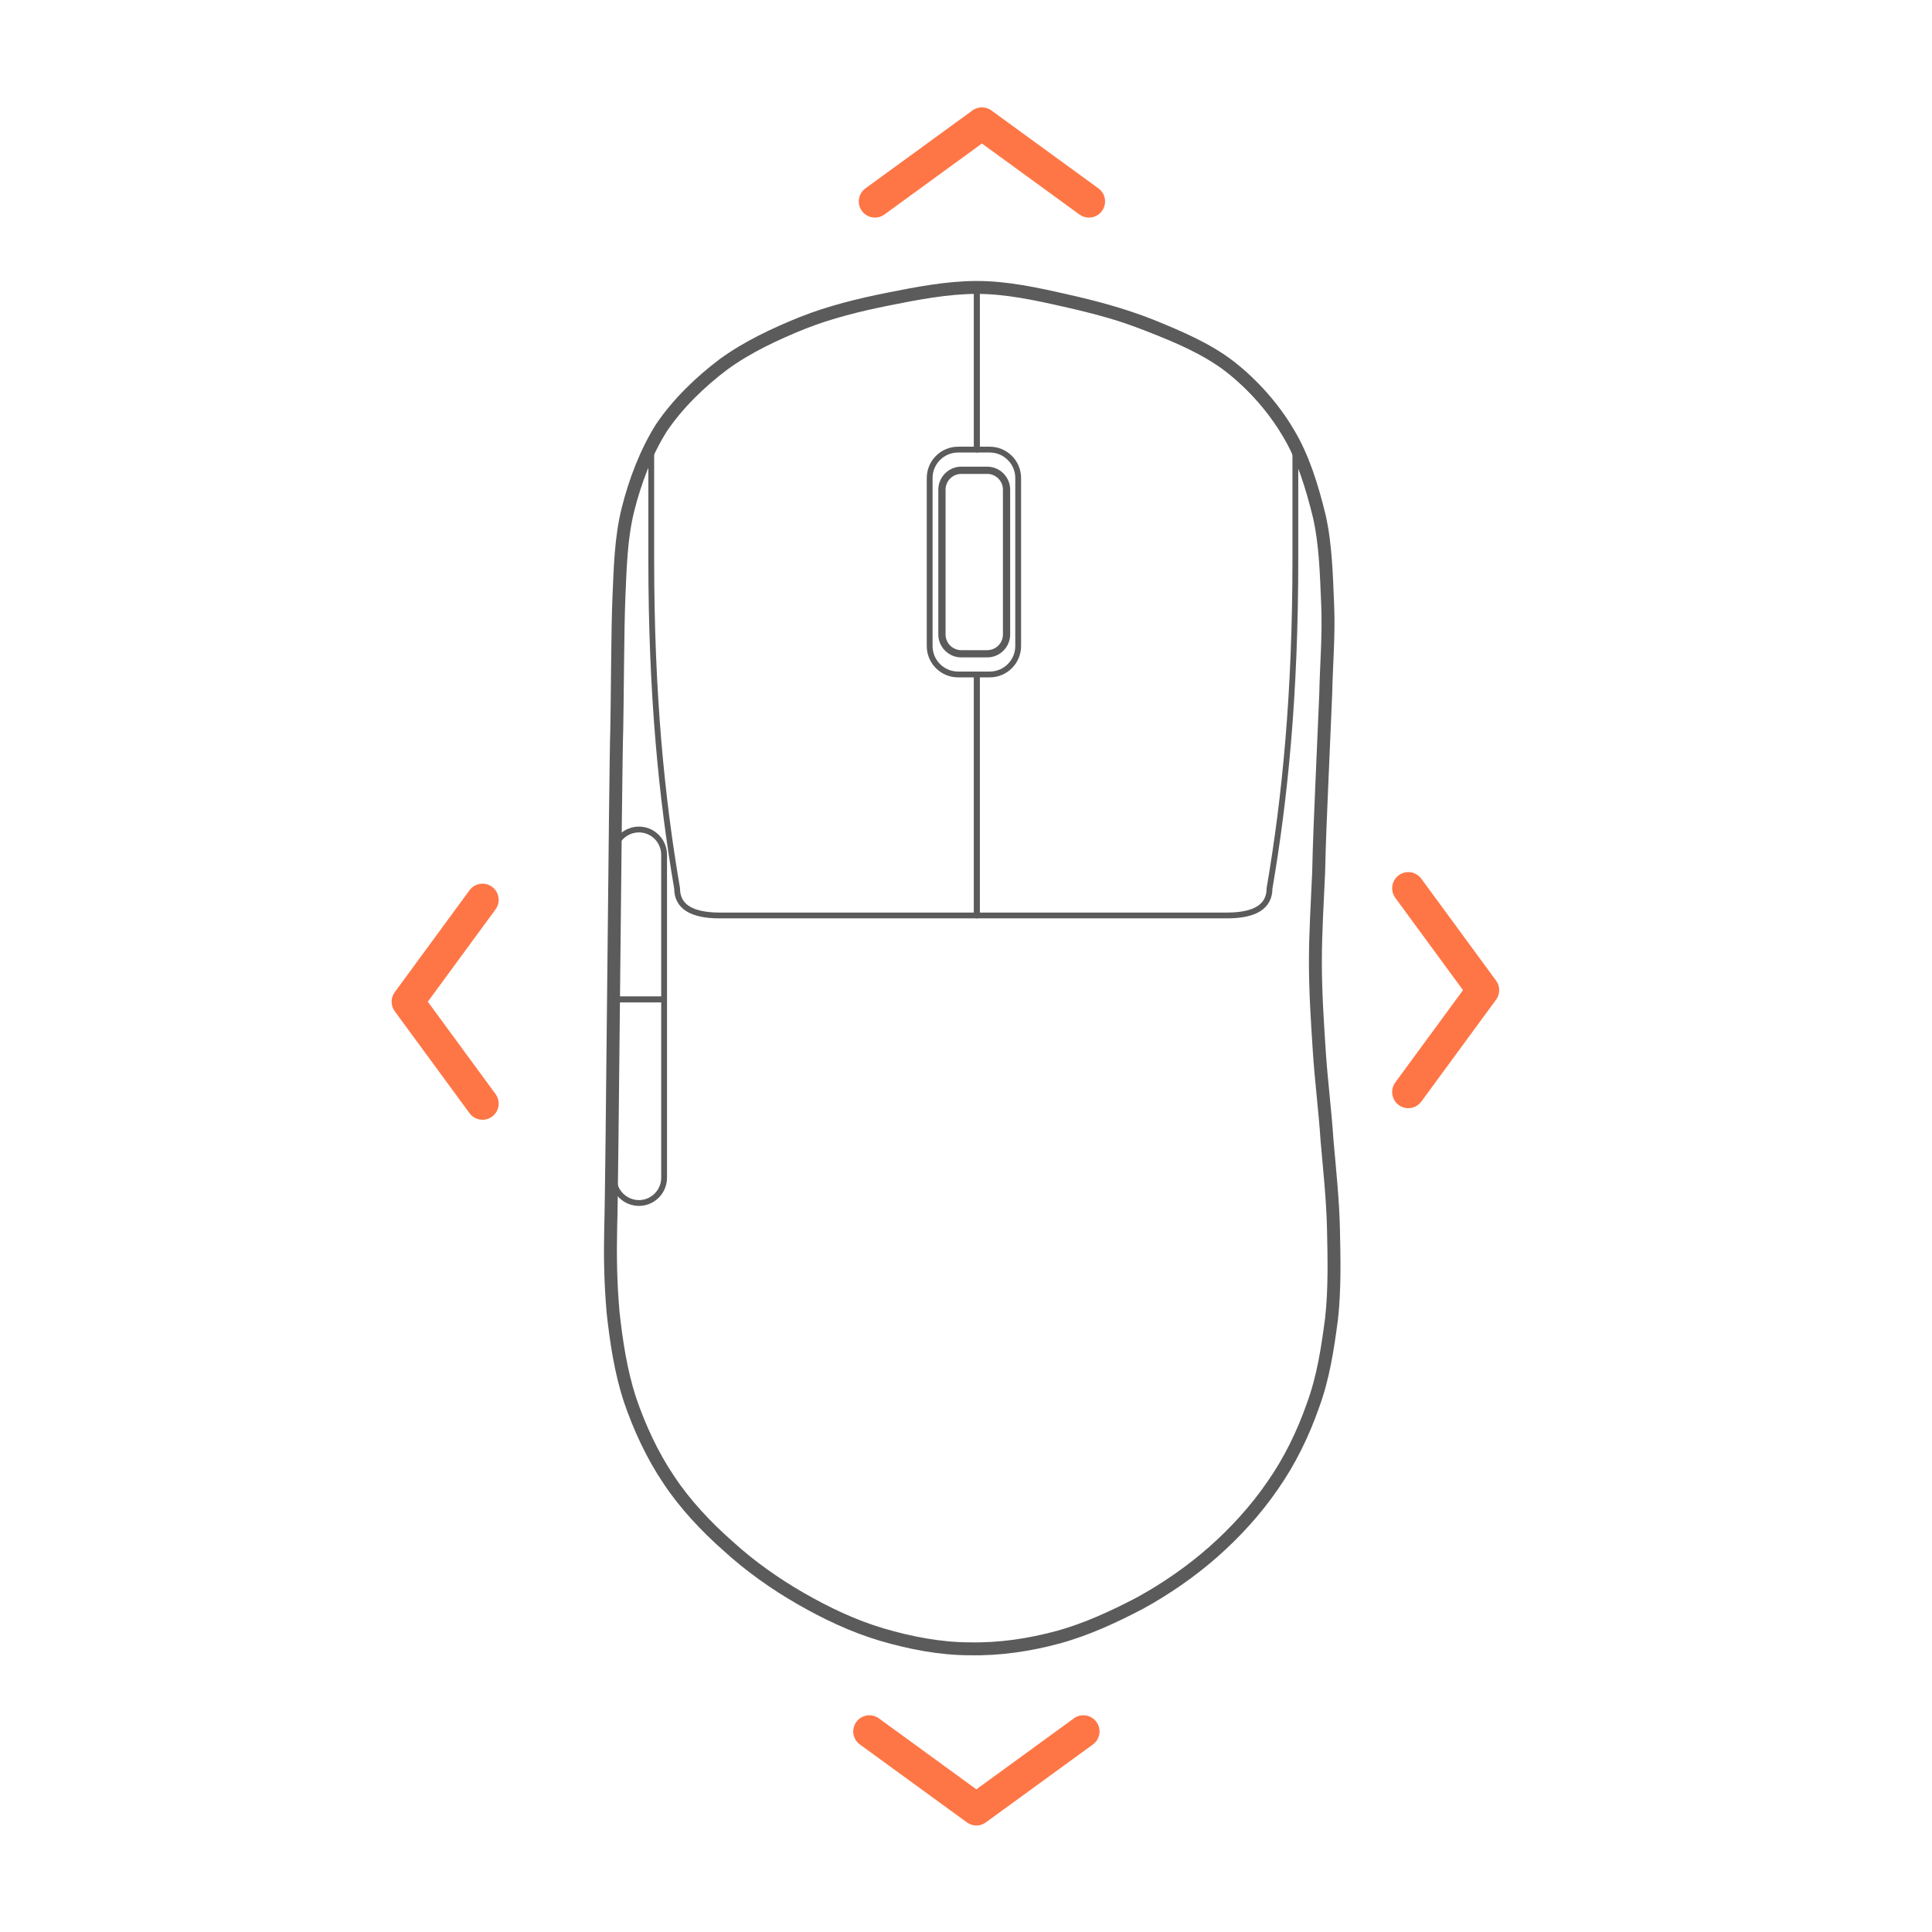
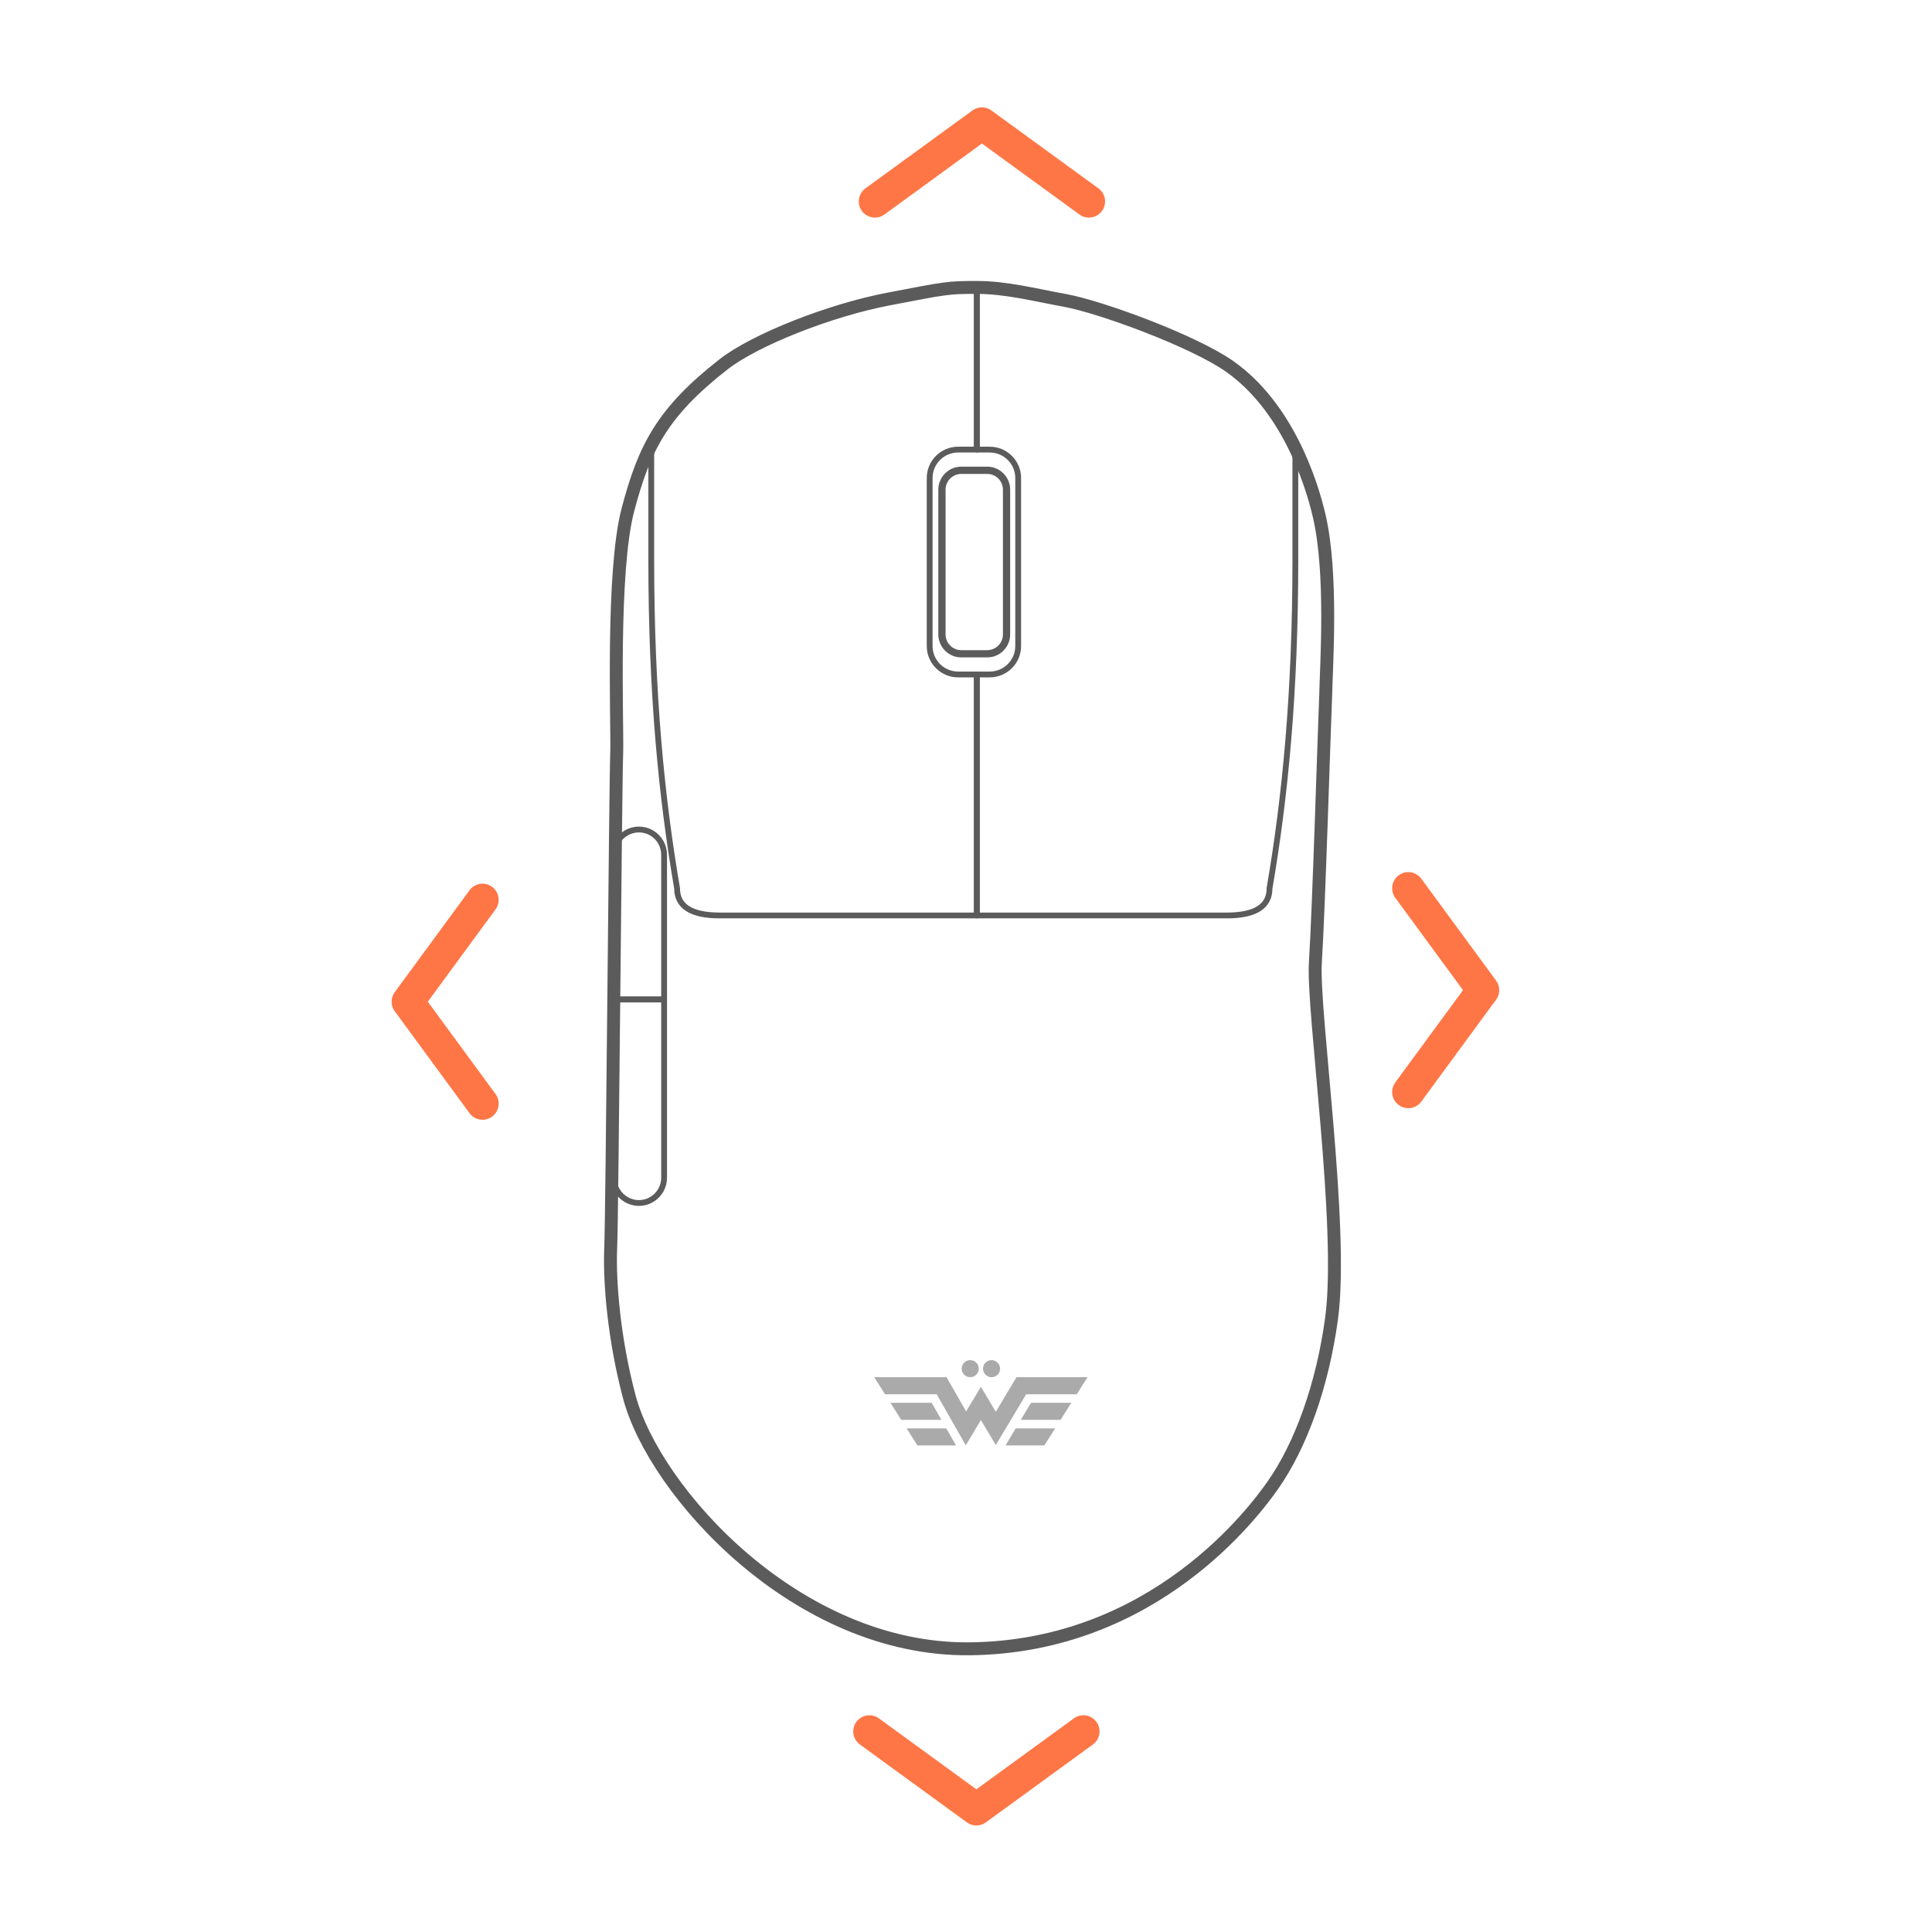
<svg xmlns="http://www.w3.org/2000/svg" viewBox="0 0 400 400" fill="none" stroke="#625a6b" stroke-width="0.9" stroke-linecap="round" stroke-linejoin="round">
+   <defs>
+     <clipPath clipPathUnits="userSpaceOnUse" id="clipPath148">
+       <path d="M 0,600 H 800 V 0 H 0 Z" id="path146" />
+     </clipPath>
+   </defs>
  <g id="arrow-up" style="" transform="matrix(0.814426, 0, 0, 0.814426, 40.25024, -8.221798)">
    <path d="M173 61.3 200.2 41.5 227.4 61.3" style="stroke-width: 8.213px; stroke: rgb(255, 118, 70);" />
  </g>
  <g id="arrow-down" style="" transform="matrix(0.814426, 0, 0, 0.814426, 39.10229, 82.62657)">
    <path d="M173 338.7 200.2 358.5 227.4 338.7" style="stroke-width: 8.213px; stroke: rgb(255, 118, 70);" />
  </g>
  <g id="arrow-left" style="" transform="matrix(0.814426, 0, 0, 0.814426, 13.24575, 47.84819)">
    <path d="M106.4 170 87.4 195.9 106.4 221.8" style="stroke-width: 8.213px; stroke: rgb(255, 118, 70);" />
  </g>
  <g id="arrow-right" transform="matrix(1.337714, 0, 0, 1.337714, 6.72287, 23.73682)" style="">
    <path d="M 212.938 119.733 L 224.506 135.502 L 212.938 151.27" style="stroke-width: 5px; stroke: rgb(255, 118, 70);" />
  </g>
  <g id="mouse" style="" transform="matrix(1.337714, 0, 0, 1.337714, -66.10318, -67.57238)">
-     <path id="body" stroke-width="2" d="M 200.6 95 C 205.2 95 209.8 96 214.2 97 C 218.7 98 223.2 99.2 227.5 100.9 C 231.7 102.6 236.2 104.5 239.7 107.2 C 243.3 110 246.5 113.6 248.8 117.5 C 251.1 121.3 252.5 125.9 253.6 130.4 C 254.6 134.8 254.7 139.5 254.9 144.1 C 255.1 148.7 254.7 153.3 254.6 157.9 C 254.4 162.5 254.2 167.2 254 171.8 C 253.8 176.4 253.6 181 253.5 185.6 C 253.3 190.2 253 194.8 253 199.4 C 253 204 253.3 208.6 253.6 213.2 C 253.9 217.8 254.5 222.4 254.8 227 C 255.2 231.6 255.7 236.2 255.8 240.8 C 255.9 245.4 256 250.1 255.5 254.6 C 254.9 259.2 254.2 263.8 252.6 268.1 C 251.1 272.4 249 276.7 246.4 280.4 C 243.8 284.2 240.6 287.7 237.2 290.7 C 233.8 293.7 229.9 296.4 225.9 298.6 C 221.9 300.7 217.6 302.7 213.2 303.9 C 208.8 305.1 204.1 305.8 199.5 305.7 C 195 305.7 190.3 304.8 185.9 303.5 C 181.5 302.2 177.3 300.2 173.3 297.9 C 169.3 295.6 165.5 292.9 162.1 289.8 C 158.7 286.8 155.4 283.3 152.9 279.5 C 150.4 275.8 148.4 271.5 146.9 267.1 C 145.5 262.8 144.8 258.2 144.3 253.6 C 143.9 249 143.835 244.976 143.935 240.376 C 144.135 235.776 144.671 168.113 144.871 163.513 C 144.971 158.913 145 147.7 145.2 143.1 C 145.4 138.5 145.5 133.8 146.6 129.4 C 147.7 125 149.4 120.5 151.8 116.7 C 154.3 113 157.8 109.6 161.4 106.9 C 165.1 104.2 169.4 102.2 173.6 100.5 C 177.9 98.8 182.4 97.7 186.9 96.8 C 191.4 95.9 196.1 95 200.6 95 Z" style="stroke: rgb(91, 91, 91);" />
-     <path id="primary-button" d="M 200.6 192.2 L 160.81 192.2 C 156.41 192.2 154.21 190.8 154.21 188 C 151.81 174 150.21 158 150.21 137 L 150.21 119.5 C 150.71 118.53 151.23 117.6 151.8 116.7 C 154.3 113 157.8 109.6 161.4 106.9 C 165.1 104.2 169.4 102.2 173.6 100.5 C 177.9 98.8 182.4 97.7 186.9 96.8 C 191.4 95.9 196.1 95 200.6 95 L 200.6 120.1 L 197.7 120.1 C 195.27 120.1 193.3 122.07 193.3 124.5 L 193.3 150.5 C 193.3 152.93 195.27 154.9 197.7 154.9 L 200.6 154.9 Z" style="stroke: rgb(91, 91, 91);" />
-     <path id="secondary-button" d="M 200.6 95 C 205.2 95 209.8 96 214.2 97 C 218.7 98 236.2 104.5 239.7 107.2 C 243.3 110 249.55 118.81 249.9 119.5 L 249.9 137 C 249.9 158 248.3 174 245.9 188 C 245.9 190.8 243.7 192.2 239.3 192.2 L 200.6 192.2 L 200.6 154.9 L 202.6 154.9 C 205.03 154.9 207 152.93 207 150.5 L 207 124.5 C 207 122.07 205.03 120.1 202.6 120.1 L 200.6 120.1 L 200.6 95 Z" style="stroke: rgb(91, 91, 91);" />
+     <path id="primary-button" d="M 200.6 192.2 L 160.81 192.2 C 156.41 192.2 154.21 190.8 154.21 188 C 151.81 174 150.21 158 150.21 137 L 150.21 119.5 C 150.21 119.5 153.89 110.35 167.825 102.978 C 176.814 98.223 196.1 95 200.6 95 L 200.6 120.1 L 197.7 120.1 C 195.27 120.1 193.3 122.07 193.3 124.5 L 193.3 150.5 C 193.3 152.93 195.27 154.9 197.7 154.9 L 200.6 154.9 L 200.6 192.2 Z" style="stroke: rgb(91, 91, 91);" />
+     <path id="secondary-button" d="M 200.6 95 C 205.2 95 221.617 98.388 231.172 102.626 C 244.397 108.491 249.55 118.81 249.9 119.5 L 249.9 137 C 249.9 158 248.3 174 245.9 188 C 245.9 190.8 243.7 192.2 239.3 192.2 L 200.6 192.2 L 200.6 154.9 L 202.6 154.9 C 205.03 154.9 207 152.93 207 150.5 L 207 124.5 C 207 122.07 205.03 120.1 202.6 120.1 L 200.6 120.1 L 200.6 95 Z" style="stroke: rgb(91, 91, 91);" />
    <path id="forward-button" d="M 144.4 205.2 L 144.4 182.8 C 144.4 179.798 147.65 177.921 150.25 179.423 C 151.457 180.119 152.2 181.407 152.2 182.8 L 152.2 205.2 L 144.4 205.2 Z" style="stroke: rgb(91, 91, 91);" />
    <path id="back-button" d="M 144.4 205.2 L 144.4 232.8 C 144.4 235.802 147.65 237.679 150.25 236.177 C 151.457 235.481 152.2 234.193 152.2 232.8 L 152.2 205.2 L 144.4 205.2 Z" style="stroke: rgb(91, 91, 91);" />
-     <g id="wheel-button">
-       <rect x="195.2" y="123.3" width="10" height="28.4" rx="3" style="stroke: rgb(91, 91, 91); stroke-width: 1.121px;" />
+     <path id="body" stroke-width="2" d="M 200.6 95 C 205.2 95 209.759 96.2 214.2 97 C 219.751 98 234.134 103.295 239.7 107.2 C 248.47 113.353 252.295 124.744 253.6 130.4 C 255.654 139.304 254.7 153.3 254.6 157.9 C 254.4 162.5 253.501 191.885 253 199.4 C 252.499 206.915 257.427 240.496 255.5 254.6 C 254.087 264.938 250.771 274.18 246.4 280.4 C 243.632 284.34 228.119 305.4 199.5 305.7 C 172.718 305.981 150.712 281.349 146.82 266.73 C 144.443 257.8 143.707 248.856 143.935 243.655 C 144.163 238.454 144.671 171.392 144.871 166.792 C 144.971 162.192 144.075 138.977 146.6 129.4 C 149.125 119.823 151.905 114.313 161.4 106.9 C 166.278 103.092 177.861 98.531 186.9 96.8 C 195.939 95.069 196.1 95 200.6 95 Z" style="stroke: rgb(91, 91, 91);" />
+     <rect x="195.2" y="123.3" width="10" height="28.4" rx="3" style="stroke: rgb(91, 91, 91); stroke-width: 1.121px;" id="wheel-button" />
+     <g id="g140" transform="matrix(0.088037, 0, 0, -0.088037, 184.7205, 312.194)" style="">
+       <g id="g142" transform="matrix(0.9816754,0,0,0.9816754,-205.1702,211.7477)" style="fill:none;stroke:#000c17;stroke-opacity:1">
+         <g id="g144" clip-path="url(#clipPath148)" style="fill:none;stroke:#000c17;stroke-opacity:1">
+           <g id="g150" transform="translate(396.1797,361.1191)" style="fill:none;fill-opacity:1;stroke:#000c17;stroke-opacity:1">
+             <path d="m 0,0 c 0,-8.443 -6.834,-15.279 -15.278,-15.279 -8.442,0 -15.282,6.836 -15.282,15.279 0,8.442 6.84,15.28 15.282,15.28 C -6.834,15.28 0,8.442 0,0" style="fill-opacity: 1; fill-rule: nonzero; stroke-opacity: 1; stroke: none; fill: rgb(170, 170, 170);" id="path152" />
+           </g>
+           <g id="g154" transform="translate(434.3813,361.1182)" style="fill:none;fill-opacity:1;stroke:#000c17;stroke-opacity:1">
+             <path d="m 0,0 c 0,-8.442 -6.833,-15.28 -15.281,-15.28 -8.439,0 -15.279,6.838 -15.279,15.28 0,8.441 6.84,15.279 15.279,15.279 C -6.833,15.279 0,8.441 0,0" style="fill-opacity: 1; fill-rule: nonzero; stroke-opacity: 1; stroke: none; fill: rgb(170, 170, 170);" id="path156" />
+           </g>
+           <g id="g158" transform="translate(311.9165,300)" style="fill:none;fill-opacity:1;stroke:#000c17;stroke-opacity:1">
+             <path d="m 0,0 h -73.904 l 19.341,-30.561 h 72.001 z" style="fill-opacity: 1; fill-rule: nonzero; stroke-opacity: 1; stroke: none; fill: rgb(170, 170, 170);" id="path160" />
+           </g>
+           <g id="g162" transform="translate(471.4883,269.4395)" style="fill:none;fill-opacity:1;stroke:#000c17;stroke-opacity:1">
+             <path d="M 0,0 H 71.157 L 90.5,30.561 H 18.278 Z" style="fill-opacity: 1; fill-rule: nonzero; stroke-opacity: 1; stroke: none; fill: rgb(170, 170, 170);" id="path164" />
+           </g>
+           <g id="g166" transform="translate(338.0742,254.1592)" style="fill:none;fill-opacity:1;stroke:#000c17;stroke-opacity:1">
+             <path d="m 0,0 h -71.049 l 19.343,-30.559 h 69.144 z" style="fill-opacity: 1; fill-rule: nonzero; stroke-opacity: 1; stroke: none; fill: rgb(170, 170, 170);" id="path168" />
+           </g>
+           <g id="g170" transform="translate(444.0698,223.6006)" style="fill:none;fill-opacity:1;stroke:#000c17;stroke-opacity:1">
+             <path d="M 0,0 H 69.562 L 88.905,30.559 H 18.279 Z" style="fill-opacity: 1; fill-rule: nonzero; stroke-opacity: 1; stroke: none; fill: rgb(170, 170, 170);" id="path172" />
+           </g>
+           <g id="g174" transform="translate(320.791,315.2803)" style="fill:none;fill-opacity:1;stroke:#000c17;stroke-opacity:1">
+             <path d="M 0,0 52.158,-91.404 79.209,-46.188 105.951,-90.887 160.312,0 h 90.554 l 19.343,30.56 H 142.979 L 105.947,-31.355 79.209,13.336 52.78,-30.837 17.746,30.56 H -111.791 L -92.448,0 Z" style="fill-opacity: 1; fill-rule: nonzero; stroke-opacity: 1; stroke: none; fill: rgb(170, 170, 170);" id="path176" />
+           </g>
+         </g>
+       </g>
    </g>
  </g>
</svg>
